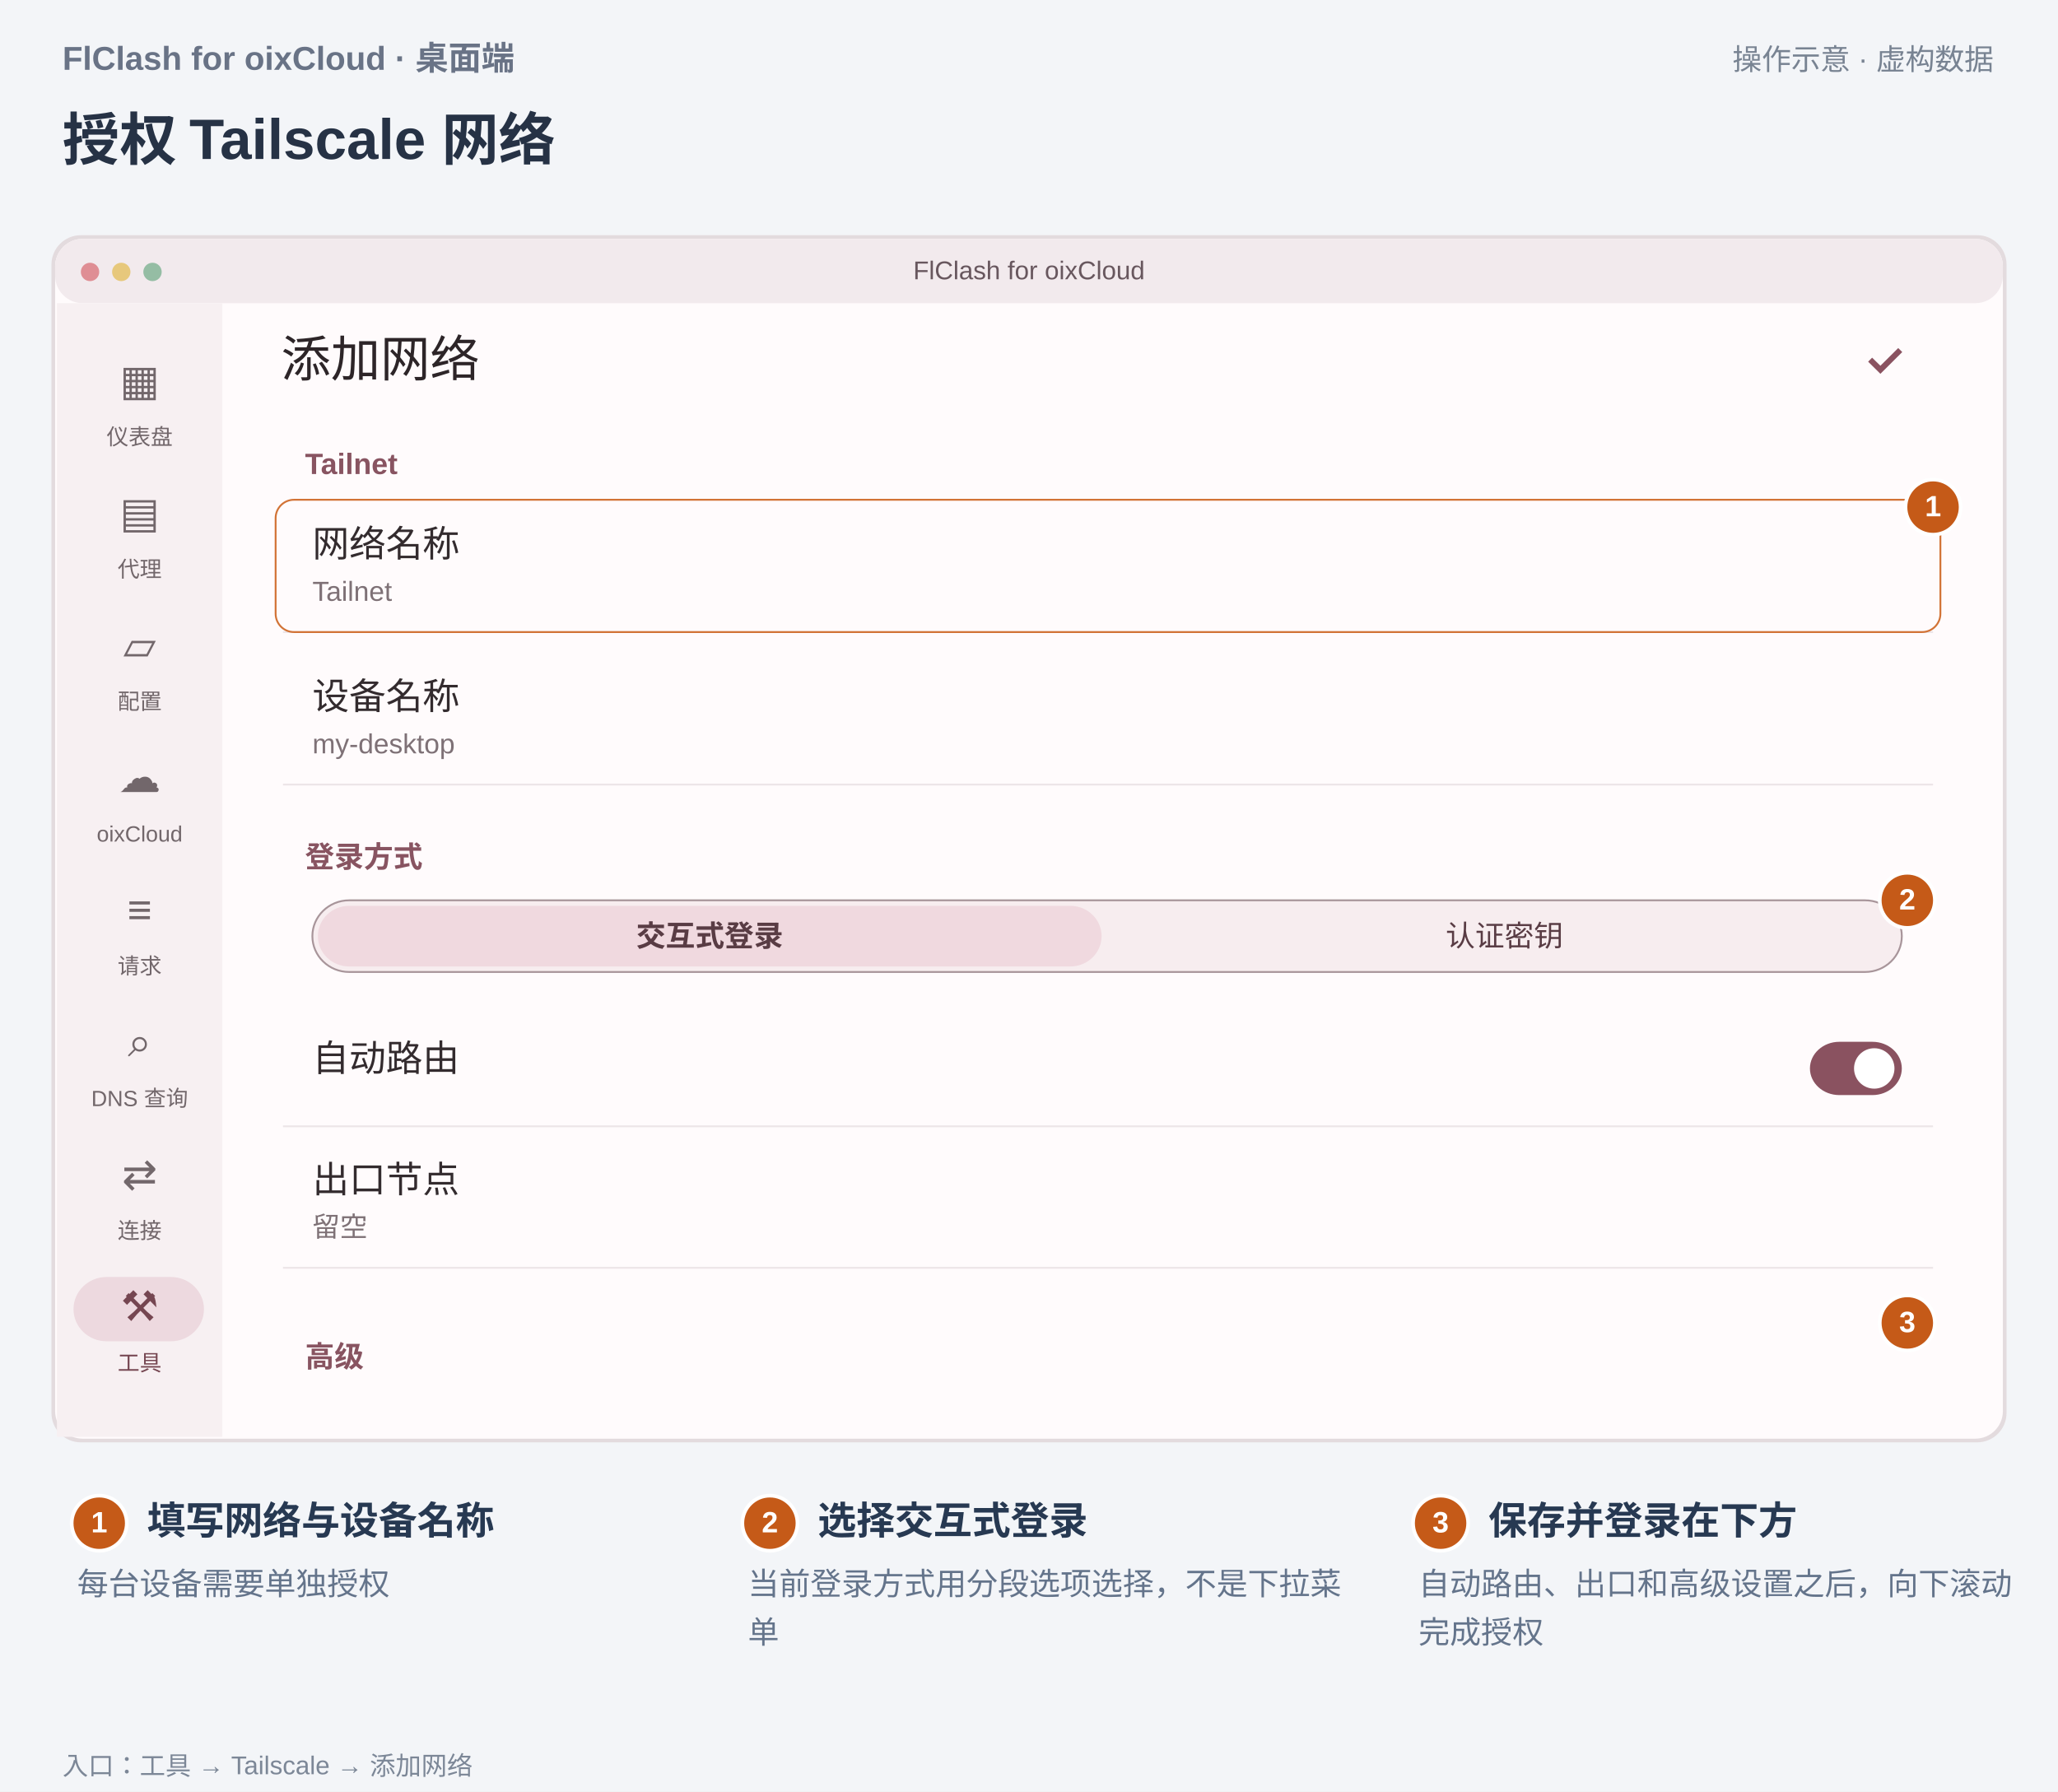
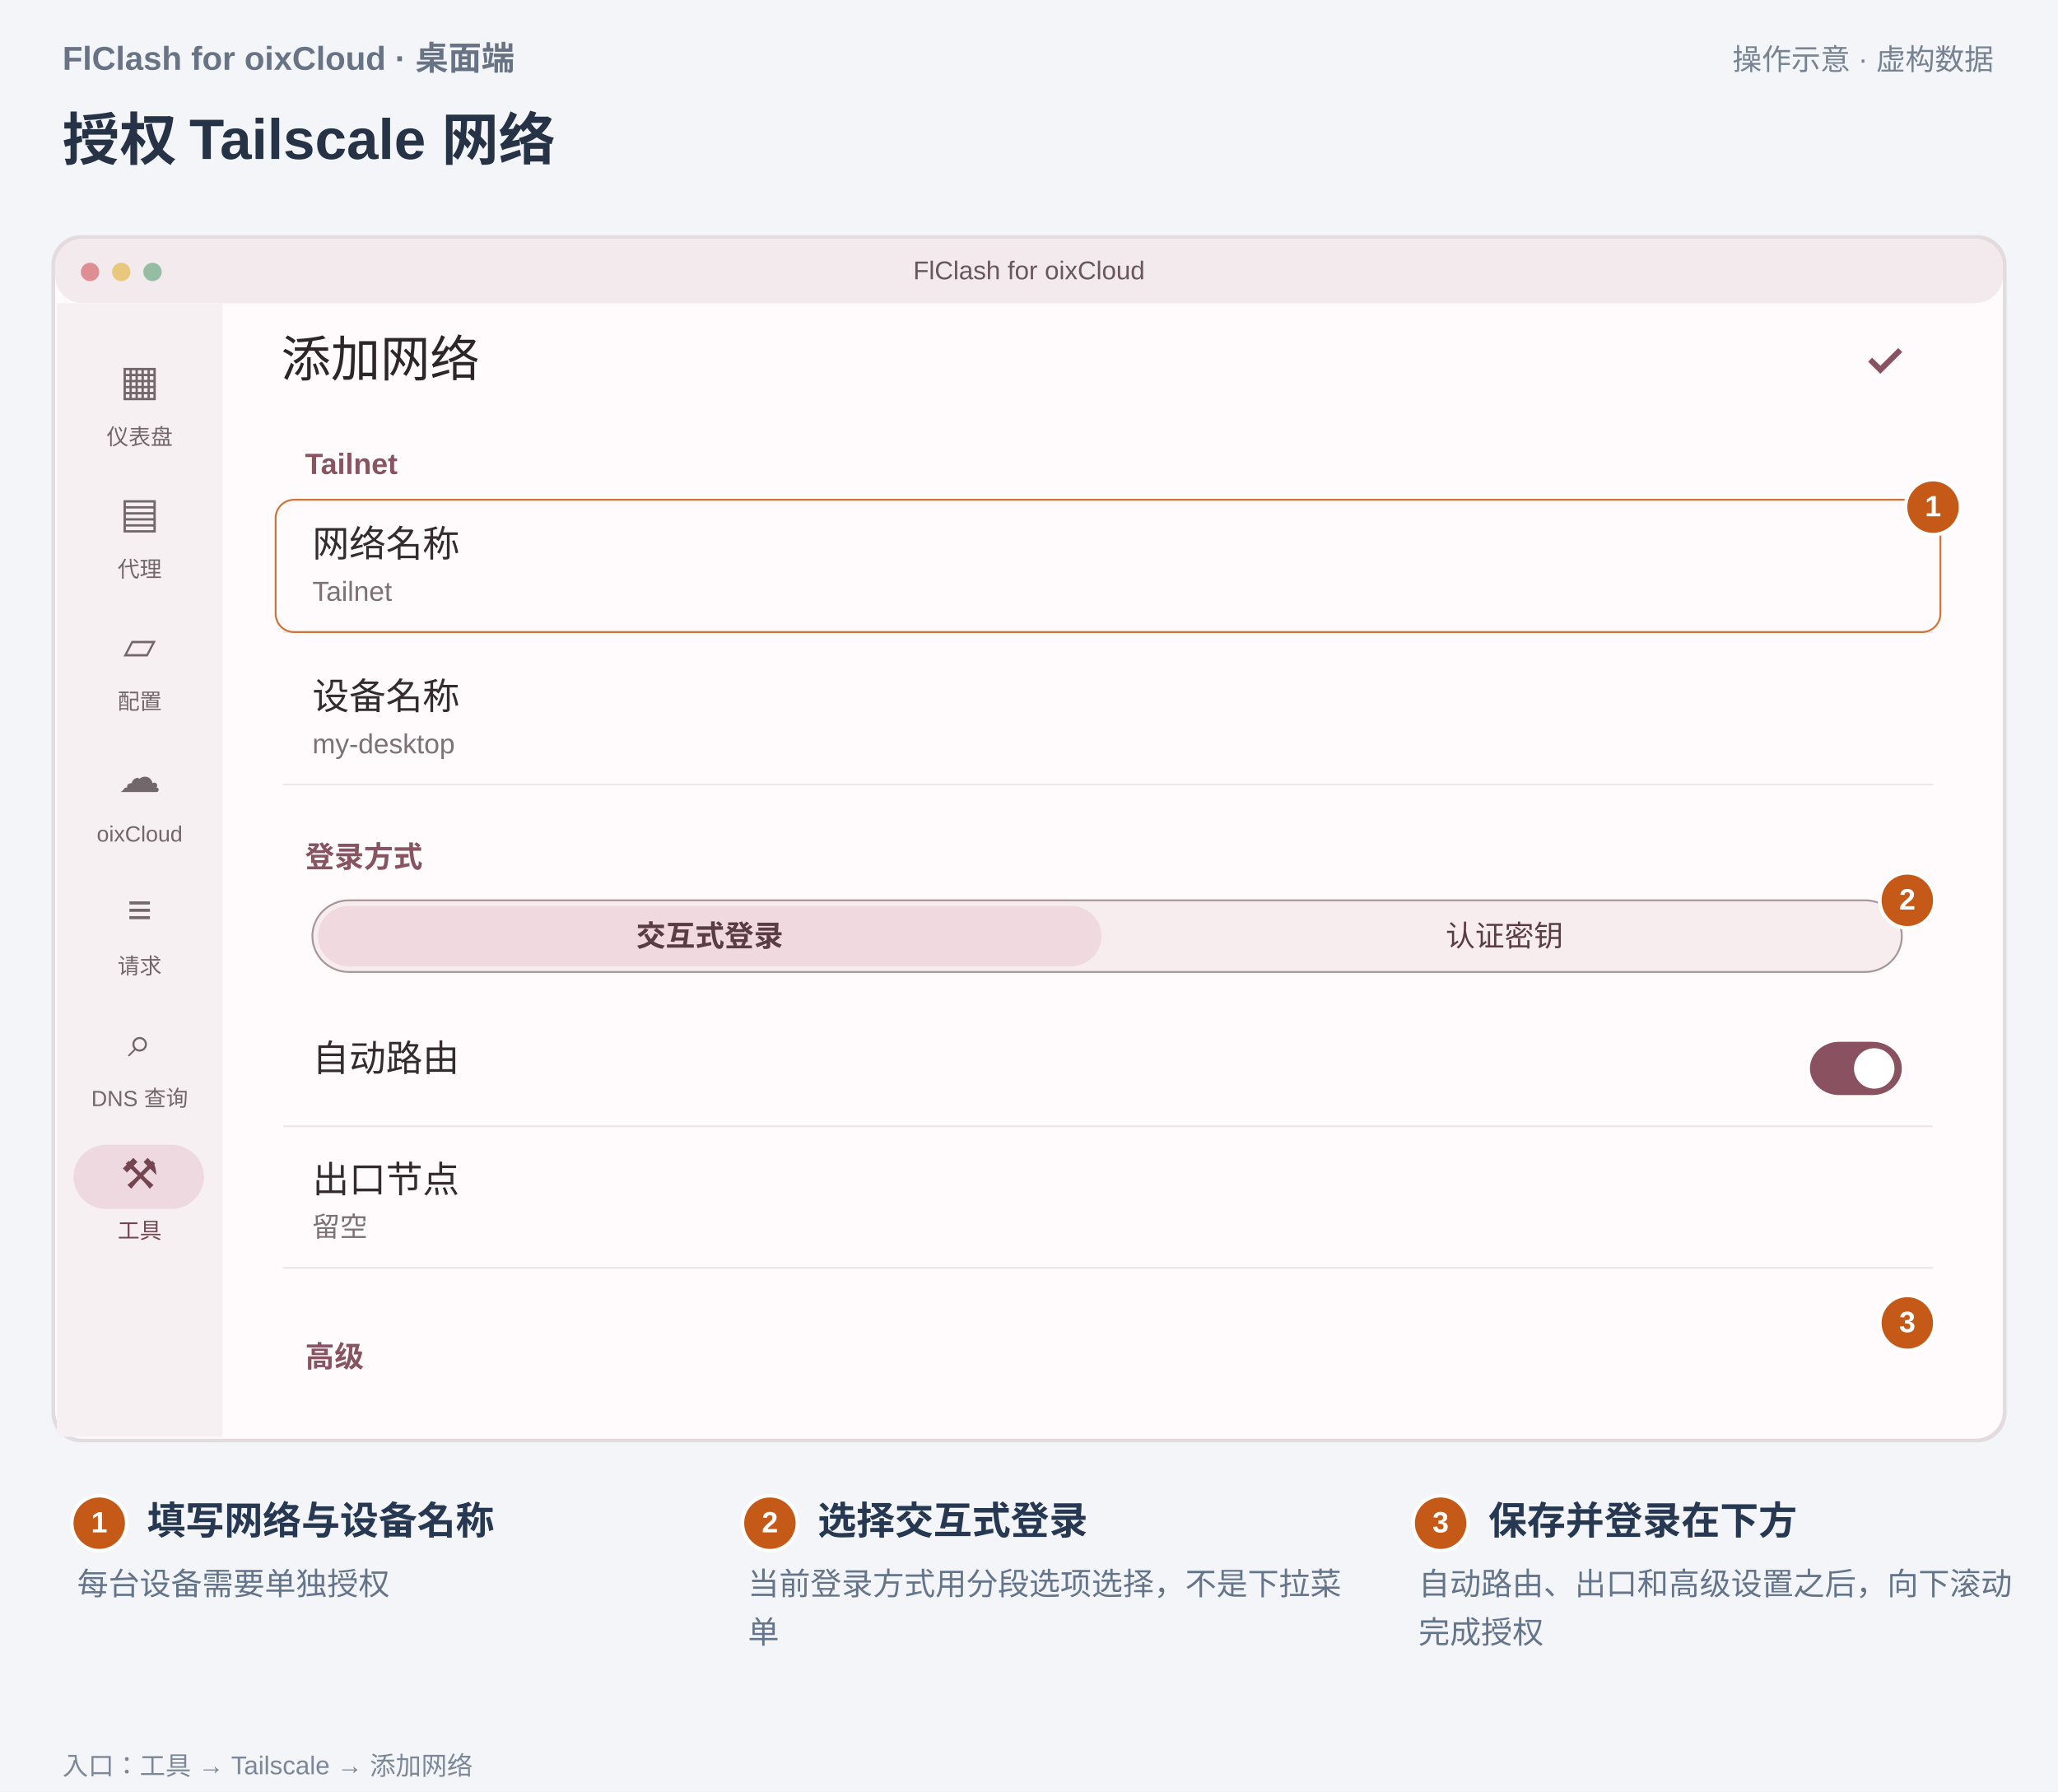
<svg xmlns="http://www.w3.org/2000/svg" width="1120" height="975" viewBox="0 0 1120 975" role="img" aria-labelledby="title desc">
  <g font-family="-apple-system,BlinkMacSystemFont,'PingFang SC','Segoe UI',Arial,sans-serif">
    <rect x="0" y="0" width="1120" height="975" rx="0" fill="#f3f5f8" stroke="none" />
    <text x="34" y="38" font-size="18" fill="#697386" font-weight="600" text-anchor="start">FlClash for oixCloud · 桌面端</text>
    <text x="1085" y="38" font-size="16" fill="#788392" font-weight="500" text-anchor="end">操作示意 · 虚构数据</text>
    <text x="34" y="87" font-size="31" fill="#263245" font-weight="700" text-anchor="start">授权 Tailscale 网络</text>
    <rect x="28" y="128" width="1064" height="657" rx="16" fill="#e3dbde" stroke="none" />
    <rect x="30" y="130" width="1060" height="653" rx="15" fill="#fffbfc" stroke="none" />
    <rect x="30" y="130" width="1060" height="35" rx="15" fill="#f2eaed" stroke="none" />
    <circle cx="49" cy="148" r="5" fill="#df8e94" stroke="none" stroke-width="1" />
    <circle cx="66" cy="148" r="5" fill="#e7c87c" stroke="none" stroke-width="1" />
    <circle cx="83" cy="148" r="5" fill="#95bda4" stroke="none" stroke-width="1" />
    <text x="560" y="152" font-size="14" fill="#68575e" font-weight="500" text-anchor="middle">FlClash for oixCloud</text>
    <rect x="31" y="165" width="90" height="617" rx="0" fill="#f7f0f2" stroke="none" />
    <text x="76" y="215" font-size="23" fill="#72676b" font-weight="500" text-anchor="middle">▦</text>
    <text x="76" y="242" font-size="12" fill="#72676b" font-weight="500" text-anchor="middle">仪表盘</text>
    <text x="76" y="287" font-size="23" fill="#72676b" font-weight="500" text-anchor="middle">▤</text>
    <text x="76" y="314" font-size="12" fill="#72676b" font-weight="500" text-anchor="middle">代理</text>
    <text x="76" y="359" font-size="23" fill="#72676b" font-weight="500" text-anchor="middle">▱</text>
    <text x="76" y="386" font-size="12" fill="#72676b" font-weight="500" text-anchor="middle">配置</text>
    <text x="76" y="431" font-size="23" fill="#72676b" font-weight="500" text-anchor="middle">☁</text>
    <text x="76" y="458" font-size="12" fill="#72676b" font-weight="500" text-anchor="middle">oixCloud</text>
    <text x="76" y="503" font-size="23" fill="#72676b" font-weight="500" text-anchor="middle">≡</text>
    <text x="76" y="530" font-size="12" fill="#72676b" font-weight="500" text-anchor="middle">请求</text>
    <text x="76" y="575" font-size="23" fill="#72676b" font-weight="500" text-anchor="middle">⌕</text>
    <text x="76" y="602" font-size="12" fill="#72676b" font-weight="500" text-anchor="middle">DNS 查询</text>
-     <text x="76" y="647" font-size="23" fill="#72676b" font-weight="500" text-anchor="middle">⇄</text>
-     <text x="76" y="674" font-size="12" fill="#72676b" font-weight="500" text-anchor="middle">连接</text>
-     <rect x="40" y="695" width="71" height="35" rx="18" fill="#edd9df" stroke="none" />
-     <text x="76" y="719" font-size="23" fill="#754651" font-weight="500" text-anchor="middle">⚒</text>
-     <text x="76" y="746" font-size="12" fill="#754651" font-weight="500" text-anchor="middle">工具</text>
+     <rect x="40" y="623" width="71" height="35" rx="18" fill="#edd9df" stroke="none" />
+     <text x="76" y="647" font-size="23" fill="#754651" font-weight="500" text-anchor="middle">⚒</text>
+     <text x="76" y="674" font-size="12" fill="#754651" font-weight="500" text-anchor="middle">工具</text>
    <text x="153" y="205" font-size="27" fill="#2d2528" font-weight="500" text-anchor="start">添加网络</text>
    <text x="1037" y="205" font-size="26" fill="#8a5260" font-weight="600" text-anchor="end">✓</text>
    <text x="166" y="258" font-size="16" fill="#885461" font-weight="600" text-anchor="start">Tailnet</text>
    <text x="170" y="303" font-size="20" fill="#332b2e" font-weight="400" text-anchor="start">网络名称</text>
    <text x="170" y="327" font-size="15" fill="#7e7176" font-weight="400" text-anchor="start">Tailnet</text>
    <path d="M154 344H1052" stroke="#ede5e8" stroke-width="1" />
    <rect x="150" y="272" width="906" height="72" rx="10" fill="none" stroke="#d27336" />
    <circle cx="1052" cy="276" r="15" fill="#c55a18" stroke="#fff" stroke-width="2" />
    <text x="1052" y="281" font-size="16" fill="#fff" font-weight="700" text-anchor="middle">1</text>
    <text x="170" y="386" font-size="20" fill="#332b2e" font-weight="400" text-anchor="start">设备名称</text>
    <text x="170" y="410" font-size="15" fill="#7e7176" font-weight="400" text-anchor="start">my-desktop</text>
    <path d="M154 427H1052" stroke="#ede5e8" stroke-width="1" />
    <text x="166" y="472" font-size="16" fill="#885461" font-weight="600" text-anchor="start">登录方式</text>
    <rect x="170" y="490" width="865" height="39" rx="20" fill="#f7edef" stroke="#a8959a" />
    <rect x="173" y="493" width="426.5" height="33" rx="17" fill="#f0d9df" stroke="none" />
    <text x="386.25" y="515" font-size="16" fill="#593c44" font-weight="600" text-anchor="middle">交互式登录</text>
    <text x="818.75" y="515" font-size="16" fill="#593c44" font-weight="400" text-anchor="middle">认证密钥</text>
    <circle cx="1038" cy="490" r="15" fill="#c55a18" stroke="#fff" stroke-width="2" />
    <text x="1038" y="495" font-size="16" fill="#fff" font-weight="700" text-anchor="middle">2</text>
    <text x="170" y="583" font-size="20" fill="#332b2e" font-weight="400" text-anchor="start">自动路由</text>
    <rect x="985" y="567" width="50" height="29" rx="16" fill="#8a5260" stroke="none" />
    <circle cx="1020" cy="581.5" r="11" fill="#fff" stroke="none" stroke-width="1" />
    <path d="M154 613H1052" stroke="#ede5e8" stroke-width="1" />
    <text x="170" y="649" font-size="20" fill="#332b2e" font-weight="400" text-anchor="start">出口节点</text>
    <text x="170" y="673" font-size="15" fill="#7e7176" font-weight="400" text-anchor="start">留空</text>
    <path d="M154 690H1052" stroke="#ede5e8" stroke-width="1" />
    <text x="166" y="744" font-size="16" fill="#885461" font-weight="600" text-anchor="start">高级</text>
    <circle cx="1038" cy="720" r="15" fill="#c55a18" stroke="#fff" stroke-width="2" />
    <text x="1038" y="725" font-size="16" fill="#fff" font-weight="700" text-anchor="middle">3</text>
    <circle cx="54" cy="829" r="15" fill="#c55a18" stroke="#fff" stroke-width="2" />
    <text x="54" y="834" font-size="16" fill="#fff" font-weight="700" text-anchor="middle">1</text>
    <text x="80" y="835" font-size="21" fill="#273952" font-weight="600" text-anchor="start">填写网络与设备名称</text>
    <text x="42" y="868" font-size="17" fill="#64748b" font-weight="400" text-anchor="start">每台设备需要单独授权</text>
    <circle cx="419" cy="829" r="15" fill="#c55a18" stroke="#fff" stroke-width="2" />
    <text x="419" y="834" font-size="16" fill="#fff" font-weight="700" text-anchor="middle">2</text>
    <text x="445" y="835" font-size="21" fill="#273952" font-weight="600" text-anchor="start">选择交互式登录</text>
    <text x="407" y="868" font-size="17" fill="#64748b" font-weight="400" text-anchor="start">当前登录方式用分段选项选择，不是下拉菜</text>
    <text x="407" y="894.35" font-size="17" fill="#64748b" font-weight="400" text-anchor="start">单</text>
    <circle cx="784" cy="829" r="15" fill="#c55a18" stroke="#fff" stroke-width="2" />
    <text x="784" y="834" font-size="16" fill="#fff" font-weight="700" text-anchor="middle">3</text>
    <text x="810" y="835" font-size="21" fill="#273952" font-weight="600" text-anchor="start">保存并登录在下方</text>
    <text x="772" y="868" font-size="17" fill="#64748b" font-weight="400" text-anchor="start">自动路由、出口和高级设置之后，向下滚动</text>
    <text x="772" y="894.35" font-size="17" fill="#64748b" font-weight="400" text-anchor="start">完成授权</text>
    <text x="34" y="966" font-size="14" fill="#7c8797" font-weight="400" text-anchor="start">入口：工具 → Tailscale → 添加网络</text>
  </g>
</svg>
